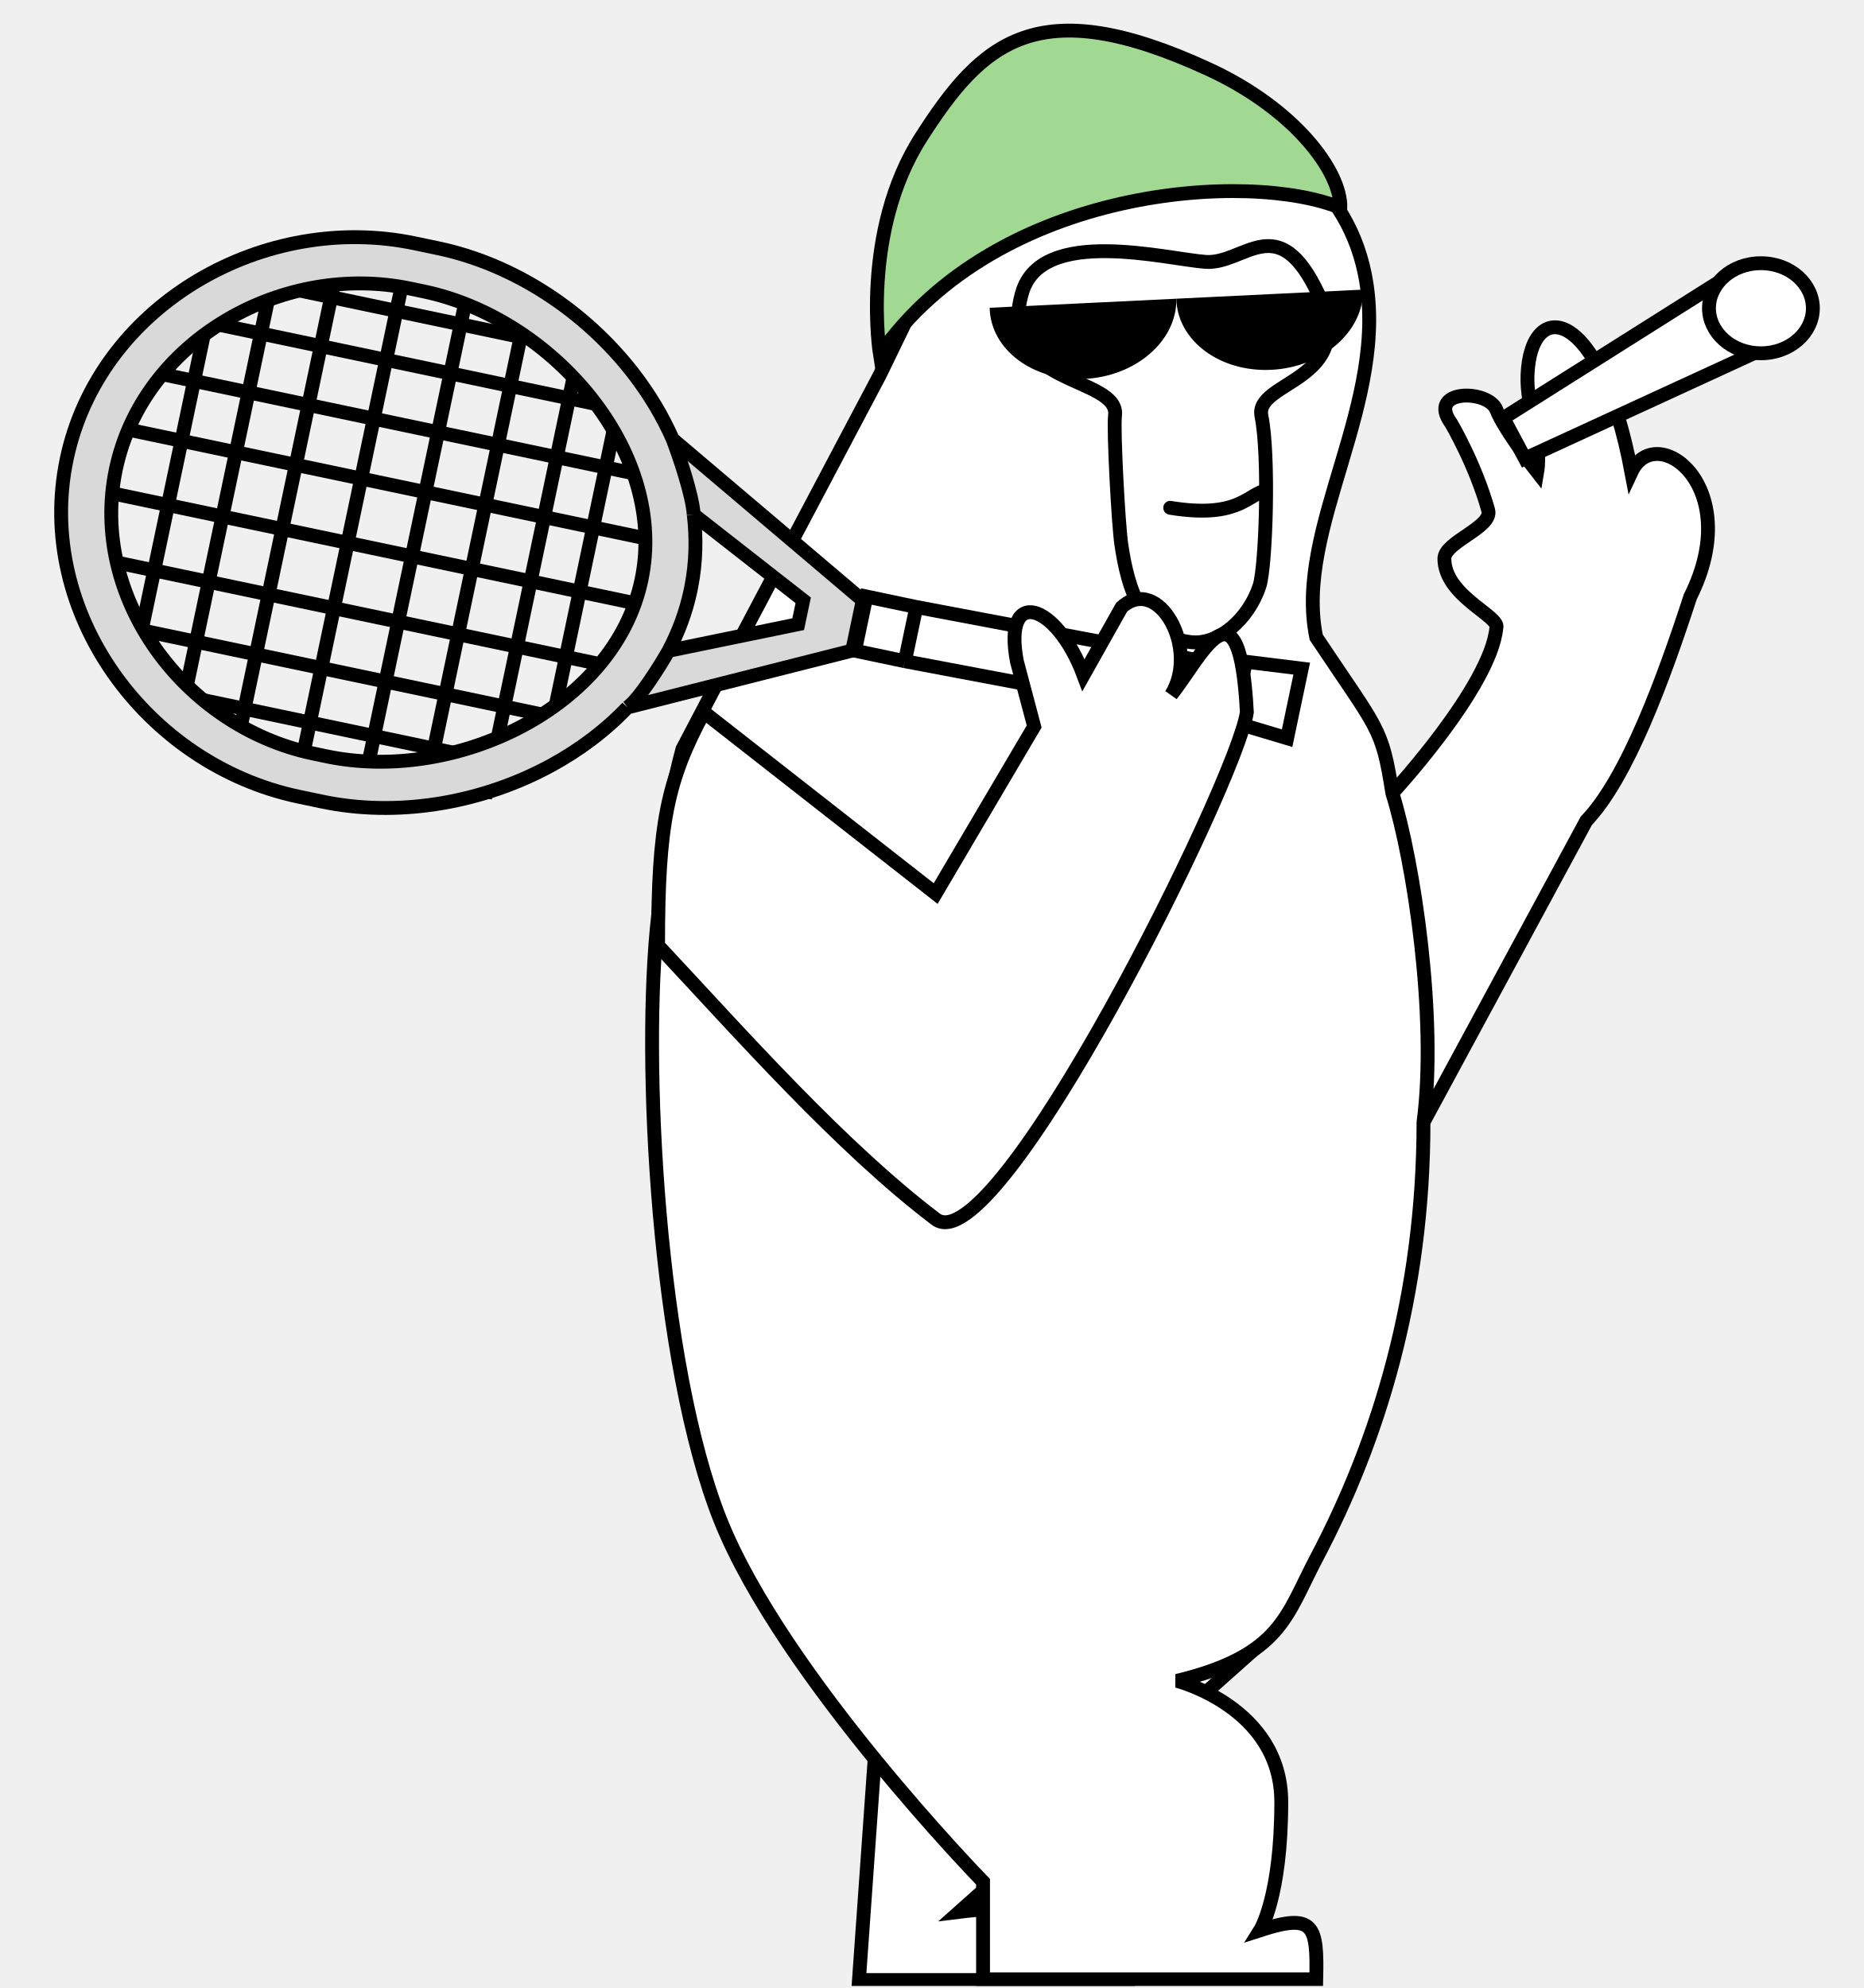
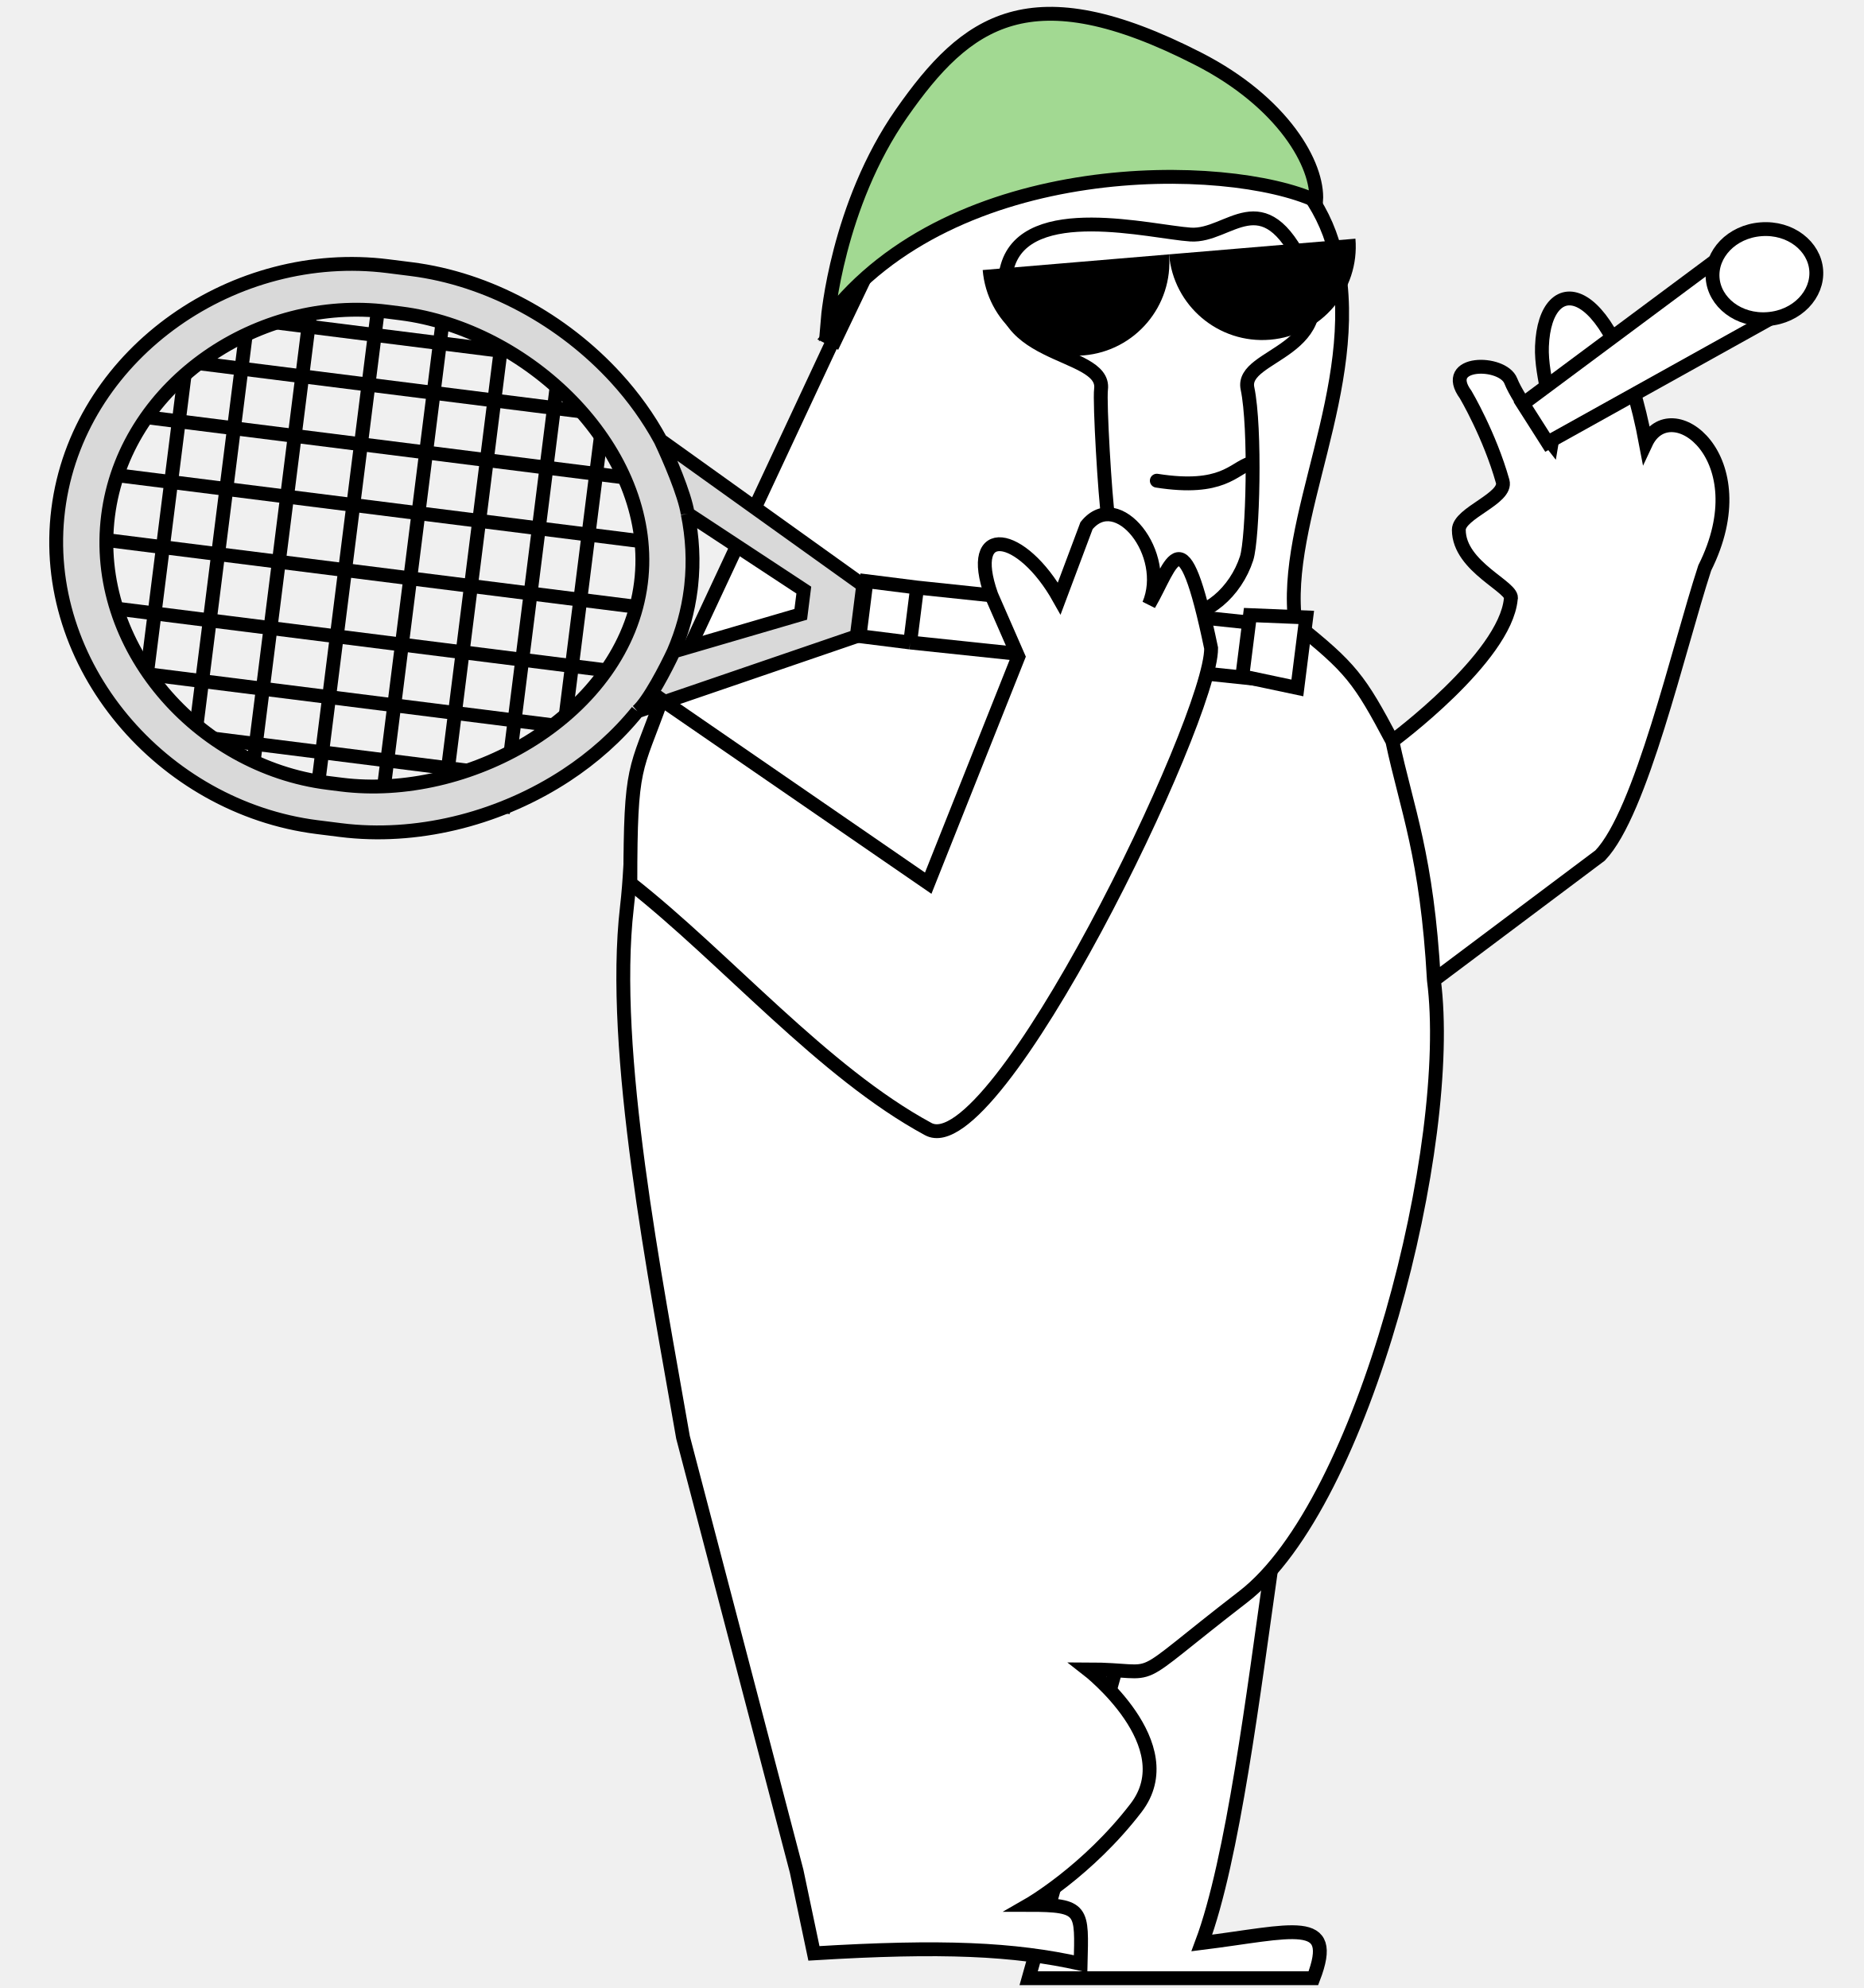
<svg xmlns="http://www.w3.org/2000/svg" width="269" height="287" viewBox="0 0 269 287" fill="none">
-   <g clip-path="url(#clip0_355_2567)">
-     <path d="M163.1 285.852C166.619 276.714 151.5 274.381 138.5 276L179.5 239.5L127.5 236.5L124 285.852L163.1 285.852Z" fill="white" stroke="black" stroke-width="2" stroke-linecap="round" />
-     <path d="M95.015 132.15C92.601 152.898 95.015 197 104.015 219.5C113.015 242 141.915 271.659 141.915 271.659L141.915 285.749L190.015 285.749C190.197 277.972 189.724 276.126 181.915 278.659C181.915 278.659 184.969 273.817 184.969 260.159C184.969 246.5 169.915 242.659 169.915 242.659C184.969 239 185.68 233.204 190.015 225C199 208 205.5 187 205.5 162L229 118.5C234.921 112.303 240.153 97.997 244.015 86.149C252.015 70.149 239.014 60.649 235.515 68.149C231.014 44.149 220.955 42.781 220.515 54.15C220.333 58.831 222.644 63.92 221.915 68.149C221.915 68.149 217.189 62.14 216.015 59.149C214.841 56.159 205.842 56.149 209.515 61.149C209.515 61.149 212.969 66.995 214.841 73.649C215.538 76.124 208.515 78.21 208.515 80.649C208.515 86.058 216.639 88.986 216.015 90.649C215.187 99.149 201 114.5 201 114.5C199.497 104.916 199.015 105.5 190.015 92C186.741 76.146 200.79 58.002 197.014 39.5C191.247 11.242 147.112 8.883 137.915 31.659L127 54.15L104.015 97.65L98.515 108.149C95.686 118.69 95.982 123.835 95.015 132.15Z" fill="white" />
-     <path d="M201 114.5C199.497 104.916 199.015 105.5 190.015 92C186.741 76.146 200.79 58.002 197.014 39.5C191.247 11.242 147.112 8.883 137.915 31.659L127 54.15L104.015 97.65L98.515 108.149C95.686 118.69 95.982 123.835 95.015 132.15C92.601 152.898 95.015 197 104.015 219.5C113.015 242 141.915 271.659 141.915 271.659L141.915 285.749L190.015 285.749C190.197 277.972 189.724 276.126 181.915 278.659C181.915 278.659 184.969 273.817 184.969 260.159C184.969 246.5 169.915 242.659 169.915 242.659C184.969 239 185.68 233.204 190.015 225C199 208 205.5 187 205.5 162M201 114.5C204.083 124.298 207.5 147 205.5 162M201 114.5C201 114.5 215.187 99.149 216.015 90.649C216.639 88.986 208.515 86.058 208.515 80.649C208.515 78.21 215.538 76.124 214.841 73.649C212.969 66.995 209.515 61.149 209.515 61.149C205.842 56.149 214.841 56.159 216.015 59.149C217.189 62.14 221.915 68.149 221.915 68.149C222.644 63.92 220.333 58.831 220.515 54.15C220.955 42.781 231.014 44.149 235.515 68.149C239.014 60.649 252.015 70.149 244.015 86.149C240.153 97.997 234.921 112.303 229 118.5L205.5 162" stroke="black" stroke-width="2" stroke-linecap="round" />
-     <path d="M181.823 84.597C182.751 81.783 183.27 65.781 182.106 60.061C181.062 54.931 196.207 55.04 190.346 42.51C184.484 29.98 179.645 38.205 174.035 37.806C168.425 37.407 150.385 32.625 147.568 42.212C143.573 55.804 161.727 54.166 160.965 60.032C160.716 61.957 161.446 75.705 161.881 78.634C162.836 85.072 164.885 91.824 171.824 92.692C175.842 93.195 180.221 89.458 181.823 84.597Z" stroke="black" stroke-width="2" stroke-linecap="round" />
-     <path d="M182.448 70.892C180.025 71.603 178.423 74.867 168.933 73.308" stroke="black" stroke-width="2" stroke-linecap="round" />
-     <path d="M132.97 19.828C141.741 6.13 149.71 -1.44 174.501 10C187.001 15.768 193.632 24.821 193.5 30C180.534 24.661 144.182 26.738 127.024 51.143C127.024 51.143 124.199 33.526 132.97 19.828Z" fill="#A2D992" stroke="black" stroke-width="2" />
-     <path d="M255.437 49.967L220.149 66.198L217.031 60.35L250.816 39.031L255.437 49.967Z" fill="white" stroke="black" stroke-width="2" />
-     <path d="M17.392 81.321L86.094 95.768" stroke="black" stroke-width="2" />
-     <path d="M16.546 71.293L91.38 87.029" stroke="black" stroke-width="2" />
-     <path d="M18.496 62.018L93.33 77.753" stroke="black" stroke-width="2" />
-     <path d="M20.314 53.371L95.148 69.107" stroke="black" stroke-width="2" />
-     <path d="M22.1 44.881L94.575 60.121" stroke="black" stroke-width="2" />
-     <path d="M34.12 40.021L88.516 51.459" stroke="black" stroke-width="2" />
-     <path d="M12.744 89.373L87.578 105.108" stroke="black" stroke-width="2" />
-     <path d="M20.681 99.25L74.919 110.655" stroke="black" stroke-width="2" />
-     <path d="M48.822 38.024L34.376 106.726" stroke="black" stroke-width="2" />
-     <path d="M58.851 37.177L43.115 112.011" stroke="black" stroke-width="2" />
-     <path d="M68.126 39.128L52.39 113.961" stroke="black" stroke-width="2" />
-     <path d="M76.772 40.946L61.037 115.78" stroke="black" stroke-width="2" />
-     <path d="M84.376 46.947L70.023 115.206" stroke="black" stroke-width="2" />
-     <path d="M90.122 54.752L78.684 109.148" stroke="black" stroke-width="2" />
-     <path d="M39.927 37.389L25.508 105.958" stroke="black" stroke-width="2" />
-     <path d="M30.894 41.313L19.488 95.551" stroke="black" stroke-width="2" />
-     <path d="M123.425 93.941L125.07 86.116L132.281 87.632L181.573 96.948L179.928 104.773L130.635 95.457L123.425 93.941Z" fill="white" />
-     <path d="M130.635 95.457L179.928 104.773L181.573 96.948L132.281 87.632M130.635 95.457L123.425 93.941L125.07 86.116L132.281 87.632M130.635 95.457L132.281 87.632" stroke="black" stroke-width="2" />
-     <path d="M178.023 104.242L179.854 95.532L187.92 96.527L185.808 106.57L178.023 104.242Z" fill="white" stroke="black" stroke-width="2" />
-     <path fill-rule="evenodd" clip-rule="evenodd" d="M9.861 65.235C15.019 43.727 38.273 30.586 59.923 35.138L63.263 35.841C74.273 38.156 84.521 44.965 91.444 53.926C93.721 56.873 95.643 60.064 97.117 63.413L124.549 86.676L123.026 93.921L90.577 102.135C87.418 105.454 83.661 108.272 79.545 110.512C69.91 115.756 58.234 117.896 47.504 115.92L46.468 115.716L43.127 115.014C21.133 110.389 4.979 88.384 9.629 66.266L9.861 65.235ZM100.149 74.298C100.561 77.718 100.475 81.204 99.801 84.684L99.696 85.205C99.043 88.312 97.956 91.236 96.514 93.956L115.227 90.11L115.952 86.66L115.707 86.469L100.149 74.298ZM16.724 67.758C12.828 86.287 26.648 104.878 45.177 108.775L47.104 109.18L47.976 109.352C57.016 111.017 67.036 109.251 75.339 104.855C83.91 100.318 90.654 92.978 92.602 83.713L92.77 82.844C94.347 73.861 91.146 64.776 85.316 57.409C79.486 50.041 71.026 44.389 62.081 42.272L61.214 42.079L59.287 41.674C41.047 37.838 21.25 48.875 16.919 66.895L16.724 67.758Z" fill="#D9D9D9" />
-     <path d="M97.117 63.413C95.643 60.064 93.721 56.873 91.444 53.926C84.521 44.965 74.273 38.156 63.263 35.841L59.923 35.138C38.273 30.586 15.019 43.727 9.861 65.235L9.629 66.266C4.979 88.384 21.133 110.389 43.127 115.014L46.468 115.716L47.504 115.92C58.234 117.896 69.91 115.756 79.545 110.512C83.661 108.272 87.418 105.454 90.577 102.135M97.117 63.413L124.549 86.676L123.026 93.921L90.577 102.135M97.117 63.413C98.046 65.848 99.953 71.433 100.149 74.298M90.577 102.135C92.32 100.874 95.261 96.157 96.514 93.956M100.149 74.298C100.561 77.718 100.475 81.204 99.801 84.684L99.696 85.205C99.043 88.312 97.956 91.236 96.514 93.956M100.149 74.298L115.707 86.469L115.952 86.66L115.227 90.11L96.514 93.956M16.724 67.758C12.828 86.287 26.648 104.878 45.177 108.775L47.104 109.18L47.976 109.352C57.016 111.017 67.036 109.251 75.339 104.855C83.91 100.318 90.654 92.978 92.602 83.713L92.77 82.844C94.347 73.861 91.146 64.776 85.316 57.409C79.486 50.041 71.026 44.389 62.081 42.272L61.214 42.079L59.287 41.674C41.047 37.838 21.25 48.875 16.919 66.895L16.724 67.758Z" stroke="black" stroke-width="2" />
-     <path d="M180 102.822C178.524 112.913 143.889 182.689 135.075 176C121.331 165.571 106.975 149.314 94.999 136.5C95 119 96.297 112.663 101.622 102.822L135.075 129L149.294 104.883L146.8 95.475C144.729 84.55 152.526 87.043 156.418 97.459L161.914 87.676C167.173 82.896 173.238 93.576 169.082 100.302C173.316 95.075 178.931 82.35 180 102.822Z" fill="white" stroke="black" stroke-width="2" />
-     <path d="M254.211 38C258.474 38 261.711 41.024 261.711 44.5C261.711 47.976 258.474 51 254.211 51C249.948 51 246.711 47.976 246.711 44.5C246.711 41.024 249.948 38 254.211 38Z" fill="white" stroke="black" stroke-width="2" />
-     <path d="M169.818 43.123C169.944 49.155 164.013 54.338 156.572 54.7C149.13 55.062 142.995 50.465 142.869 44.433C142.869 44.433 148.902 44.14 156.343 43.778C163.785 43.416 169.818 43.123 169.818 43.123Z" fill="black" />
-     <path d="M196.767 41.812C196.893 47.844 190.962 53.027 183.521 53.389C176.079 53.751 169.944 49.154 169.818 43.122C169.818 43.122 175.851 42.829 183.293 42.467C190.734 42.105 196.767 41.812 196.767 41.812Z" fill="black" />
+   <g clip-path="url(#clip0_355_2633)">
+     <path d="M189.6 285.59C193.119 276.452 186.5 278.88 173.5 280.5C178 268.5 181 244 183.5 226.5L161.5 239.5L148.5 285.59L189.6 285.59Z" fill="white" stroke="black" stroke-width="2" stroke-linecap="round" />
+     <path d="M90.501 131C88.087 151.748 94.615 184.507 98.6 207.5L115 270.125L117.5 282C136.046 280.868 146.373 281.357 156 283.5C156.182 275.723 156.5 275 148.5 275C148.5 275 157 270.125 164 261C171 251.874 157 241 157 241C168.446 241.008 162.001 244 179.501 230.5C197.001 217 210.041 164.952 207.001 141.5L231 123.5C236.922 117.303 242.238 93.838 246.1 81.991C254.1 65.991 241.099 56.491 237.6 63.991C233.099 39.991 223.041 38.622 222.6 49.991C222.418 54.672 224.729 59.762 224 63.991C224 63.991 219.274 57.981 218.1 54.991C216.926 52 207.927 51.991 211.6 56.991C211.6 56.991 215.054 62.836 216.926 69.491C217.623 71.965 210.6 74.051 210.6 76.491C210.6 81.899 218.724 84.827 218.1 86.491C217.273 94.991 201 107 201 107C196.227 98 195.045 96.422 187 90C185 75 196.777 56.003 193.001 37.5C187.234 9.242 138.768 7.252 129.571 30.028L121.5 46.5L98.6 95.5L93.501 107C90.672 117.54 91.468 122.686 90.501 131Z" fill="white" />
+     <path d="M201 107C196.227 98 195.045 96.422 187 90C185 75 196.777 56.003 193.001 37.5C187.234 9.242 138.768 7.252 129.571 30.028L121.5 46.5L98.6 95.5L93.501 107C90.672 117.54 91.468 122.686 90.501 131C88.087 151.748 94.615 184.507 98.6 207.5L115 270.125L117.5 282C136.046 280.868 146.373 281.357 156 283.5C156.182 275.723 156.5 275 148.5 275C148.5 275 157 270.125 164 261C171 251.874 157 241 157 241C168.446 241.008 162.001 244 179.501 230.5C197.001 217 210.041 164.952 207.001 141.5M201 107C203.084 116.798 206.001 123.5 207.001 141.5M201 107C201 107 217.273 94.991 218.1 86.491C218.724 84.827 210.6 81.899 210.6 76.491C210.6 74.051 217.623 71.965 216.926 69.491C215.054 62.836 211.6 56.991 211.6 56.991C207.927 51.991 216.926 52 218.1 54.991C219.274 57.981 224 63.991 224 63.991C224.729 59.762 222.418 54.672 222.6 49.991C223.041 38.622 233.099 39.991 237.6 63.991C241.099 56.491 254.1 65.991 246.1 81.991C242.238 93.838 236.922 117.303 231 123.5L207.001 141.5" stroke="black" stroke-width="2" stroke-linecap="round" />
+     <path d="M179.961 80.603C180.871 77.784 181.289 61.779 180.089 56.066C179.013 50.943 194.159 50.957 188.219 38.464C182.279 25.971 177.491 34.226 171.879 33.862C166.266 33.499 148.197 28.83 145.44 38.434C141.53 52.05 159.673 50.3 158.949 56.169C158.711 58.096 159.528 71.84 159.981 74.766C160.977 81.197 163.068 87.936 170.012 88.761C174.033 89.239 178.389 85.474 179.961 80.603Z" stroke="black" stroke-width="2" stroke-linecap="round" />
+     <path d="M180.5 66.895C178.081 67.621 176.5 70.895 167 69.395" stroke="black" stroke-width="2" stroke-linecap="round" />
+     <path d="M130.174 16.326C139.496 2.997 148.696 -3.942 173 8.5C185.254 14.773 190.343 23.831 190 29C177.263 23.137 137.639 22.314 119.5 46C119.5 46 120.852 29.655 130.174 16.326Z" fill="#A2D992" stroke="black" stroke-width="2" />
+     <path d="M168.768 36.722C169.393 44.151 163.877 50.681 156.448 51.306C149.018 51.931 142.488 46.415 141.863 38.986C141.863 38.986 147.886 38.479 155.316 37.854C162.745 37.229 168.768 36.722 168.768 36.722Z" fill="black" />
+     <path d="M195.673 34.458C196.299 41.887 190.783 48.417 183.353 49.042C175.923 49.667 169.394 44.151 168.769 36.722C168.769 36.722 174.791 36.215 182.221 35.59C189.651 34.965 195.673 34.458 195.673 34.458Z" fill="black" />
+     <path d="M257.354 45.003L223.414 63.891L219.856 58.299L251.908 34.453L257.354 45.003Z" fill="white" stroke="black" stroke-width="2" />
+     <path d="M17.373 87.933L87.027 96.709" stroke="black" stroke-width="2" />
+     <path d="M15.709 78.008L91.579 87.567" stroke="black" stroke-width="2" />
+     <path d="M16.894 68.604L92.764 78.163" stroke="black" stroke-width="2" />
+     <path d="M17.998 59.837L93.868 69.397" stroke="black" stroke-width="2" />
+     <path d="M19.083 51.23L92.563 60.488" stroke="black" stroke-width="2" />
+     <path d="M30.666 45.403L85.816 52.351" stroke="black" stroke-width="2" />
+     <path d="M13.399 96.338L89.27 105.897" stroke="black" stroke-width="2" />
+     <path d="M22.118 105.532L77.108 112.461" stroke="black" stroke-width="2" />
+     <path d="M45.155 42.209L36.379 111.863" stroke="black" stroke-width="2" />
+     <path d="M55.08 40.544L45.521 116.415" stroke="black" stroke-width="2" />
+     <path d="M64.484 41.73L54.925 117.6" stroke="black" stroke-width="2" />
+     <path d="M73.251 42.834L63.692 118.704" stroke="black" stroke-width="2" />
+     <path d="M81.319 48.193L72.6 117.398" stroke="black" stroke-width="2" />
+     <path d="M87.686 55.502L80.737 110.651" stroke="black" stroke-width="2" />
+     <path d="M36.237 42.304L27.478 111.823" stroke="black" stroke-width="2" />
+     <path d="M27.556 46.954L20.627 101.944" stroke="black" stroke-width="2" />
+     <path d="M124.083 91.834L125.083 83.901L132.393 84.822L182.283 90.073L181.283 98.006L131.394 92.755L124.083 91.834Z" fill="white" />
+     <path d="M131.394 92.755L181.283 98.006L182.283 90.073L132.393 84.822M131.394 92.755L124.083 91.834L125.083 83.901L132.393 84.822M131.394 92.755L132.393 84.822" stroke="black" stroke-width="2" />
+     <path d="M179.34 97.632L180.453 88.802L188.573 89.134L187.29 99.316L179.34 97.632Z" fill="white" stroke="black" stroke-width="2" />
+     <path fill-rule="evenodd" clip-rule="evenodd" d="M8.551 72.517C11.932 50.659 34.032 35.659 55.982 38.425L59.368 38.852C70.531 40.258 81.302 46.206 88.935 54.57C91.445 57.321 93.622 60.344 95.365 63.561L124.609 84.501L123.683 91.847L92.015 102.688C89.139 106.255 85.625 109.371 81.707 111.94C72.533 117.955 61.071 121.043 50.215 119.952L49.166 119.833L45.778 119.407C23.48 116.597 5.579 95.988 8.404 73.564L8.551 72.517ZM99.278 74.161C99.968 77.536 100.167 81.017 99.781 84.541L99.719 85.069C99.322 88.219 98.478 91.222 97.263 94.051L115.599 88.687L116.04 85.189L115.78 85.018L99.278 74.161ZM15.598 74.47C13.231 93.256 28.525 110.654 47.311 113.021L49.265 113.267L50.148 113.367C59.294 114.287 69.136 111.707 77.052 106.647C85.223 101.423 91.343 93.555 92.526 84.162L92.623 83.283C93.459 74.201 89.526 65.408 83.112 58.542C76.699 51.677 67.805 46.736 58.717 45.358L57.836 45.236L55.883 44.99C37.39 42.66 18.562 55.28 15.721 73.594L15.598 74.47Z" fill="#D9D9D9" />
+     <path d="M95.365 63.561C93.622 60.344 91.445 57.321 88.935 54.57C81.302 46.206 70.531 40.258 59.368 38.852L55.982 38.425C34.032 35.659 11.932 50.659 8.551 72.517L8.404 73.564C5.579 95.988 23.48 116.597 45.778 119.407L49.166 119.833L50.215 119.952C61.071 121.043 72.533 117.955 81.707 111.94C85.625 109.371 89.139 106.255 92.015 102.688M95.365 63.561L124.609 84.501L123.683 91.847L92.015 102.688M95.365 63.561C96.49 65.911 98.848 71.322 99.278 74.161M92.015 102.688C93.65 101.289 96.195 96.347 97.263 94.051M99.278 74.161C99.968 77.536 100.167 81.017 99.781 84.541L99.719 85.069C99.322 88.219 98.478 91.222 97.263 94.051M99.278 74.161L115.78 85.018L116.04 85.189L115.599 88.687L97.263 94.051M15.598 74.47C13.231 93.256 28.525 110.654 47.311 113.021L49.265 113.267L50.148 113.367C59.294 114.287 69.136 111.707 77.052 106.647C85.223 101.423 91.343 93.555 92.526 84.162L92.623 83.283C93.459 74.201 89.526 65.408 83.112 58.542C76.699 51.677 67.805 46.736 58.717 45.358L57.836 45.236L55.883 44.99C37.39 42.66 18.562 55.28 15.721 73.594L15.598 74.47Z" stroke="black" stroke-width="2" />
+     <path d="M174.84 93.572C174.922 103.77 143.732 168.265 134 163C118.826 154.79 104.791 138.336 91.001 127.5C91 110 91.739 111.538 95.5 101L134 127.5L147.008 94.816L143.108 85.899C139.394 75.419 147.481 76.692 152.916 86.392L156.855 75.886C161.322 70.359 168.946 79.989 165.866 87.27C169.252 81.457 170.66 73.503 174.84 93.572Z" fill="white" stroke="black" stroke-width="2" />
+     <path d="M254.217 33.098C258.468 32.771 261.926 35.538 262.193 39.004C262.459 42.47 259.464 45.733 255.213 46.06C250.962 46.387 247.503 43.62 247.237 40.154C246.971 36.688 249.966 33.425 254.217 33.098Z" fill="white" stroke="black" stroke-width="2" />
+     <path d="M121 50.5L118 49L126.5 39L121 50.5Z" fill="black" />
  </g>
  <defs>
-     <clipPath id="clip0_355_2567">
+     <clipPath id="clip0_355_2633">
      <rect width="269" height="286.7" fill="white" />
    </clipPath>
  </defs>
</svg>
